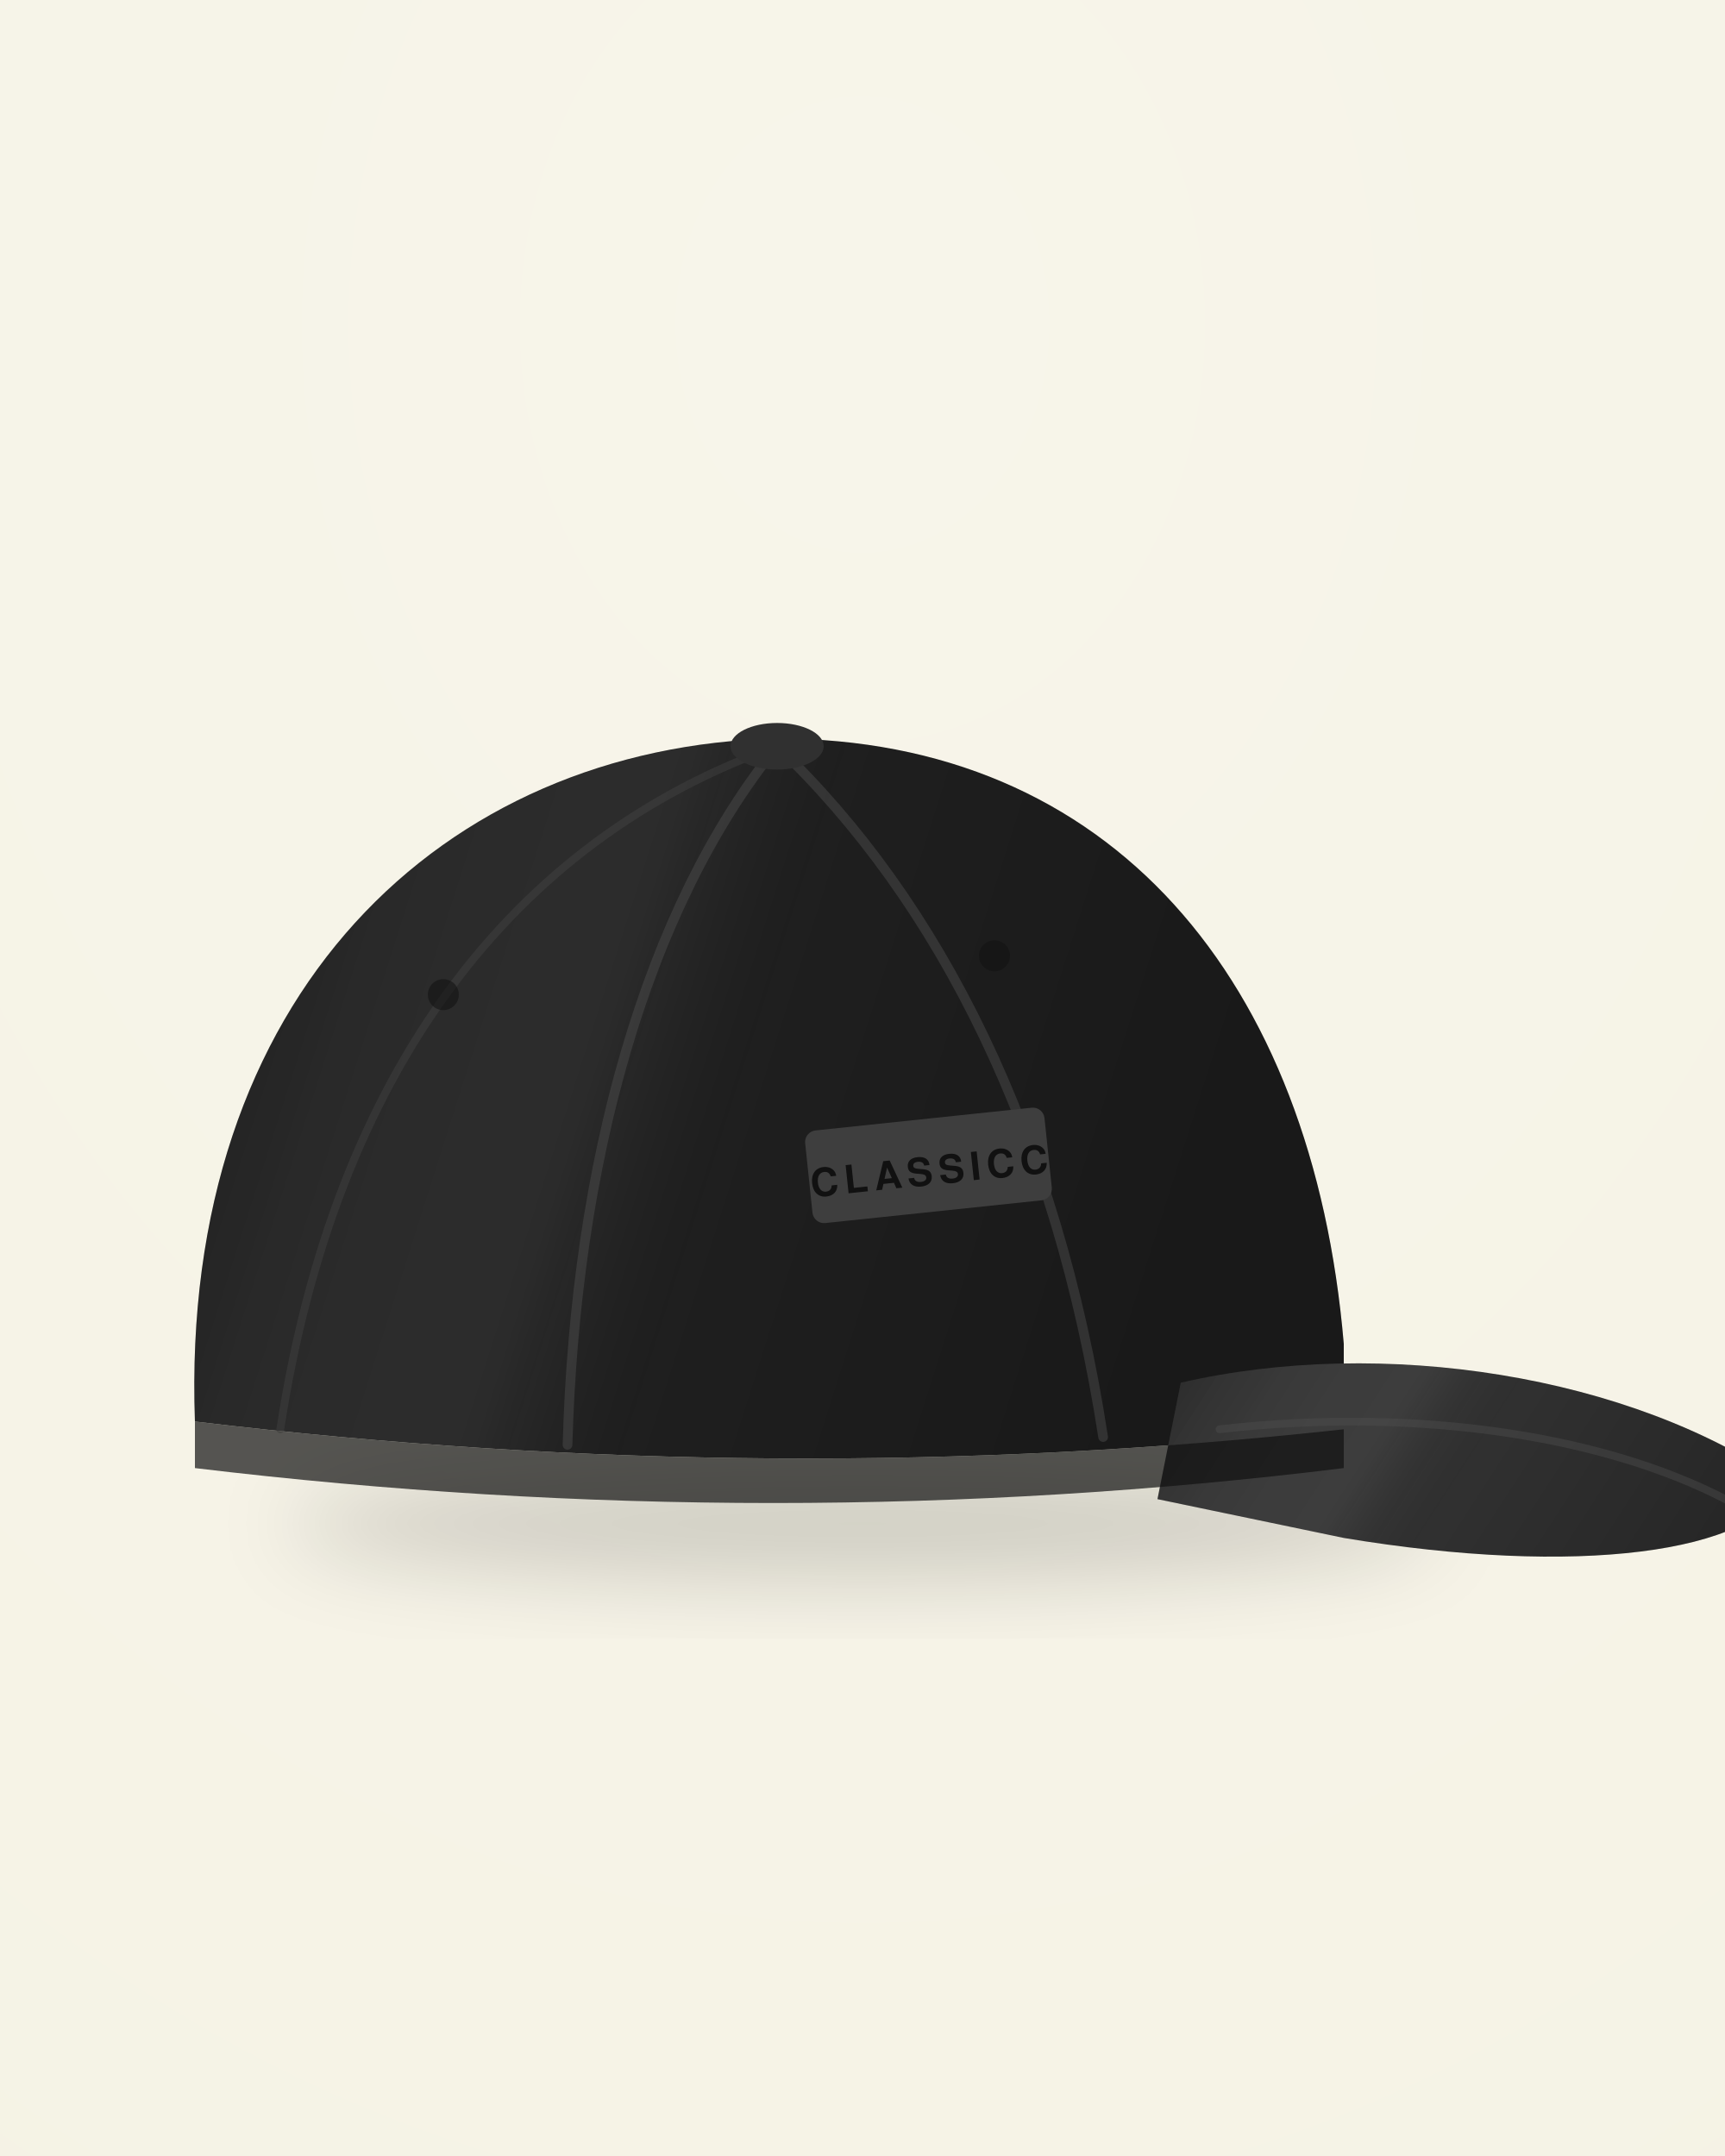
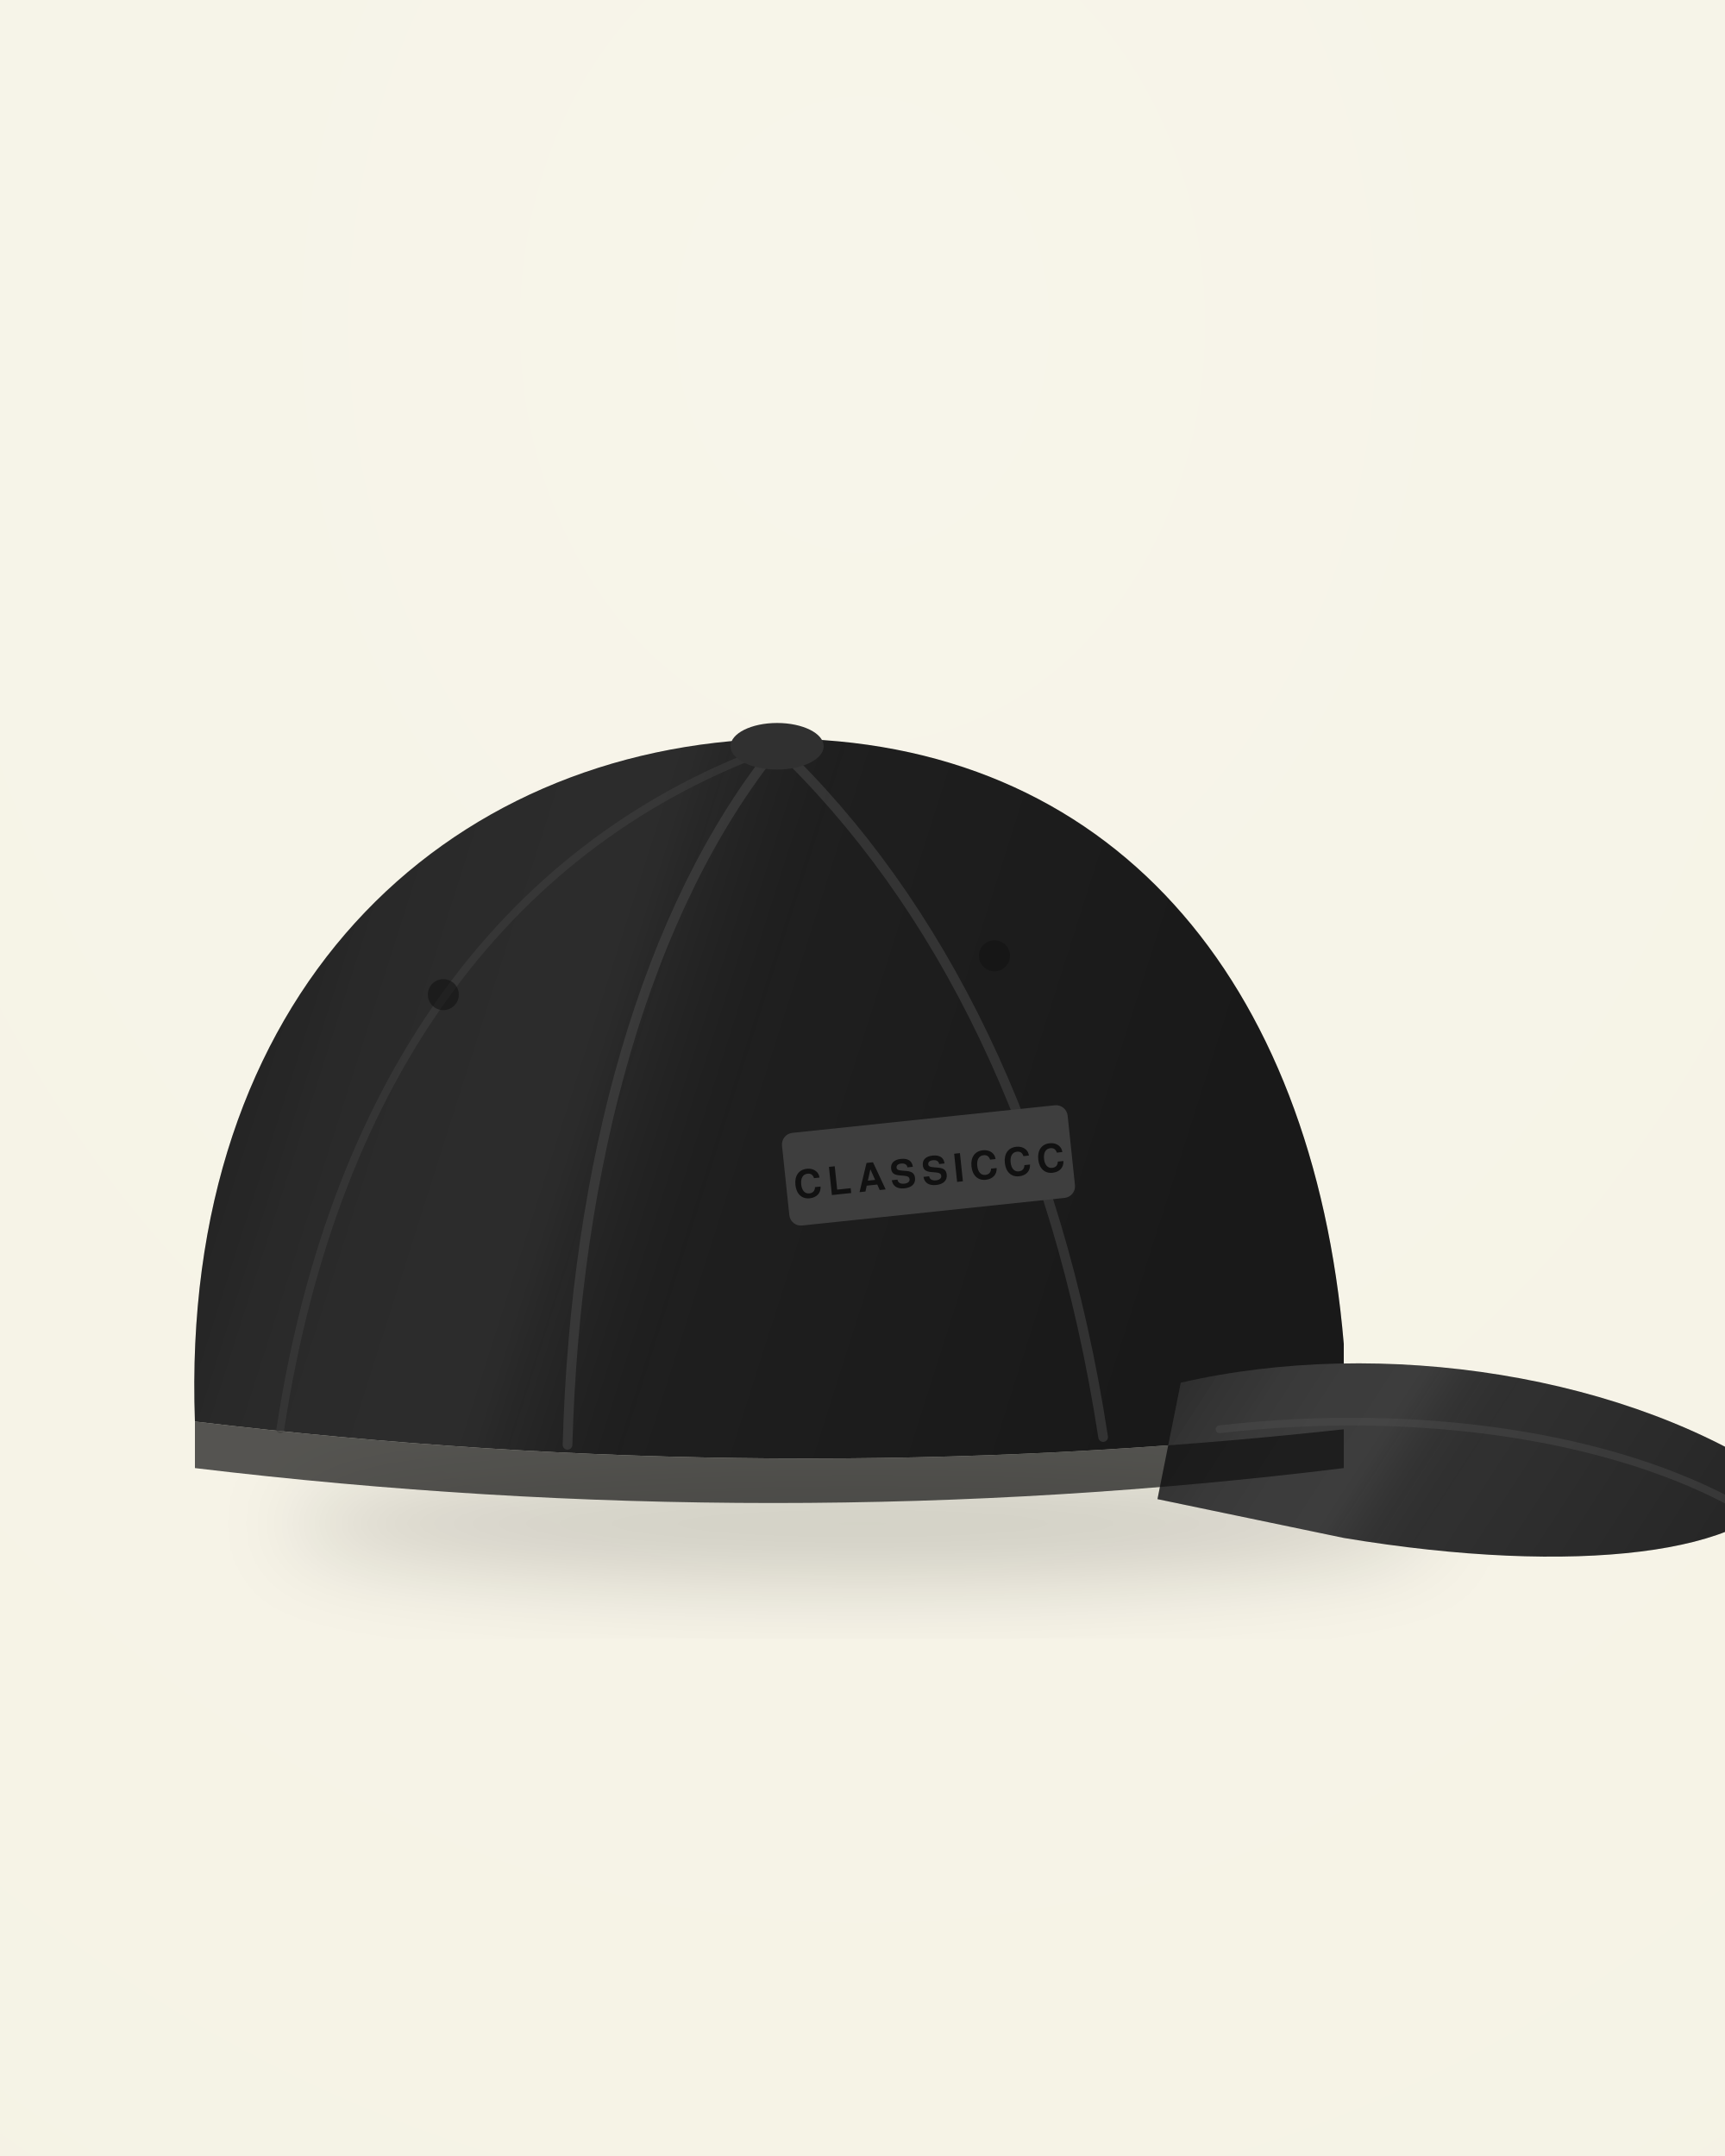
<svg xmlns="http://www.w3.org/2000/svg" viewBox="0 0 600 750" preserveAspectRatio="xMidYMid slice">
  <defs>
    <radialGradient id="bg" cx="50%" cy="38%" r="80%">
      <stop offset="0" stop-color="#f7f5ea" />
      <stop offset="1" stop-color="#F3EFDF" />
    </radialGradient>
    <linearGradient id="sh" x1="0" x2="1" y1="0" y2="0.2">
      <stop offset="0" stop-color="#000" stop-opacity=".16" />
      <stop offset=".42" stop-color="#fff" stop-opacity=".06" />
      <stop offset=".6" stop-color="#000" stop-opacity="0" />
      <stop offset="1" stop-color="#000" stop-opacity=".18" />
    </linearGradient>
    <filter id="blur" x="-50%" y="-50%" width="200%" height="200%">
      <feGaussianBlur stdDeviation="14" />
    </filter>
  </defs>
  <rect x="-600" y="-750" width="1800" height="2250" fill="url(#bg)" />
  <ellipse cx="300" cy="530" rx="200" ry="20" fill="#000" opacity=".16" filter="url(#blur)" />
  <g>
    <g transform="translate(300 400) scale(1.35) translate(-322 -380)">
      <path d="M150 450 C146 340 214 276 300 274 C386 274 438 336 446 430 L446 452 Q300 468 150 450 Z" fill="#1E1E1E" />
      <path d="M150 450 C146 340 214 276 300 274 C386 274 438 336 446 430 L446 452 Q300 468 150 450 Z" fill="url(#sh)" />
      <path d="M300 276 C266 318 248 384 246 456" fill="none" stroke="#505050" stroke-width="2.5" stroke-linecap="round" stroke-linejoin="round" opacity="0.45" />
      <path d="M300 276 C342 316 372 376 384 454" fill="none" stroke="#505050" stroke-width="2.5" stroke-linecap="round" stroke-linejoin="round" opacity="0.45" />
      <path d="M300 276 C232 300 186 360 172 452" fill="none" stroke="#505050" stroke-width="2" stroke-linecap="round" stroke-linejoin="round" opacity="0.3" />
      <ellipse cx="300" cy="276" rx="12" ry="6" fill="#303030" />
      <circle cx="214" cy="340" r="4" fill="#111111" opacity=".55" />
      <circle cx="356" cy="330" r="4" fill="#111111" opacity=".55" />
-       <rect x="308" y="372" width="62" height="24" rx="3" fill="#3e3e3e" transform="rotate(-6 339 384)" />
-       <text x="339" y="389" text-anchor="middle" transform="rotate(-6 339 384)" font-family="Helvetica, Arial, sans-serif" font-size="10" font-weight="700" letter-spacing="1.5" fill="#111111">CLASSICC</text>
+       <rect x="302" y="372" width="74" height="24" rx="3" fill="#3e3e3e" transform="rotate(-6 339 384)" />
+       <text x="339" y="389" text-anchor="middle" transform="rotate(-6 339 384)" font-family="Helvetica, Arial, sans-serif" font-size="10" font-weight="700" letter-spacing="1.5" fill="#111111">CLASSICCC</text>
      <path d="M404 440 C456 428 520 438 560 466 C552 484 506 490 446 480 L398 470 Z" fill="#303030" />
      <path d="M404 440 C456 428 520 438 560 466 C552 484 506 490 446 480 L398 470 Z" fill="url(#sh)" />
      <path d="M414 452 C466 446 516 454 548 472" fill="none" stroke="#505050" stroke-width="2" stroke-linecap="round" stroke-linejoin="round" opacity="0.4" />
      <path d="M150 450 Q300 468 446 452 L446 462 Q300 480 150 462 Z" fill="#111111" opacity=".7" />
    </g>
  </g>
</svg>
